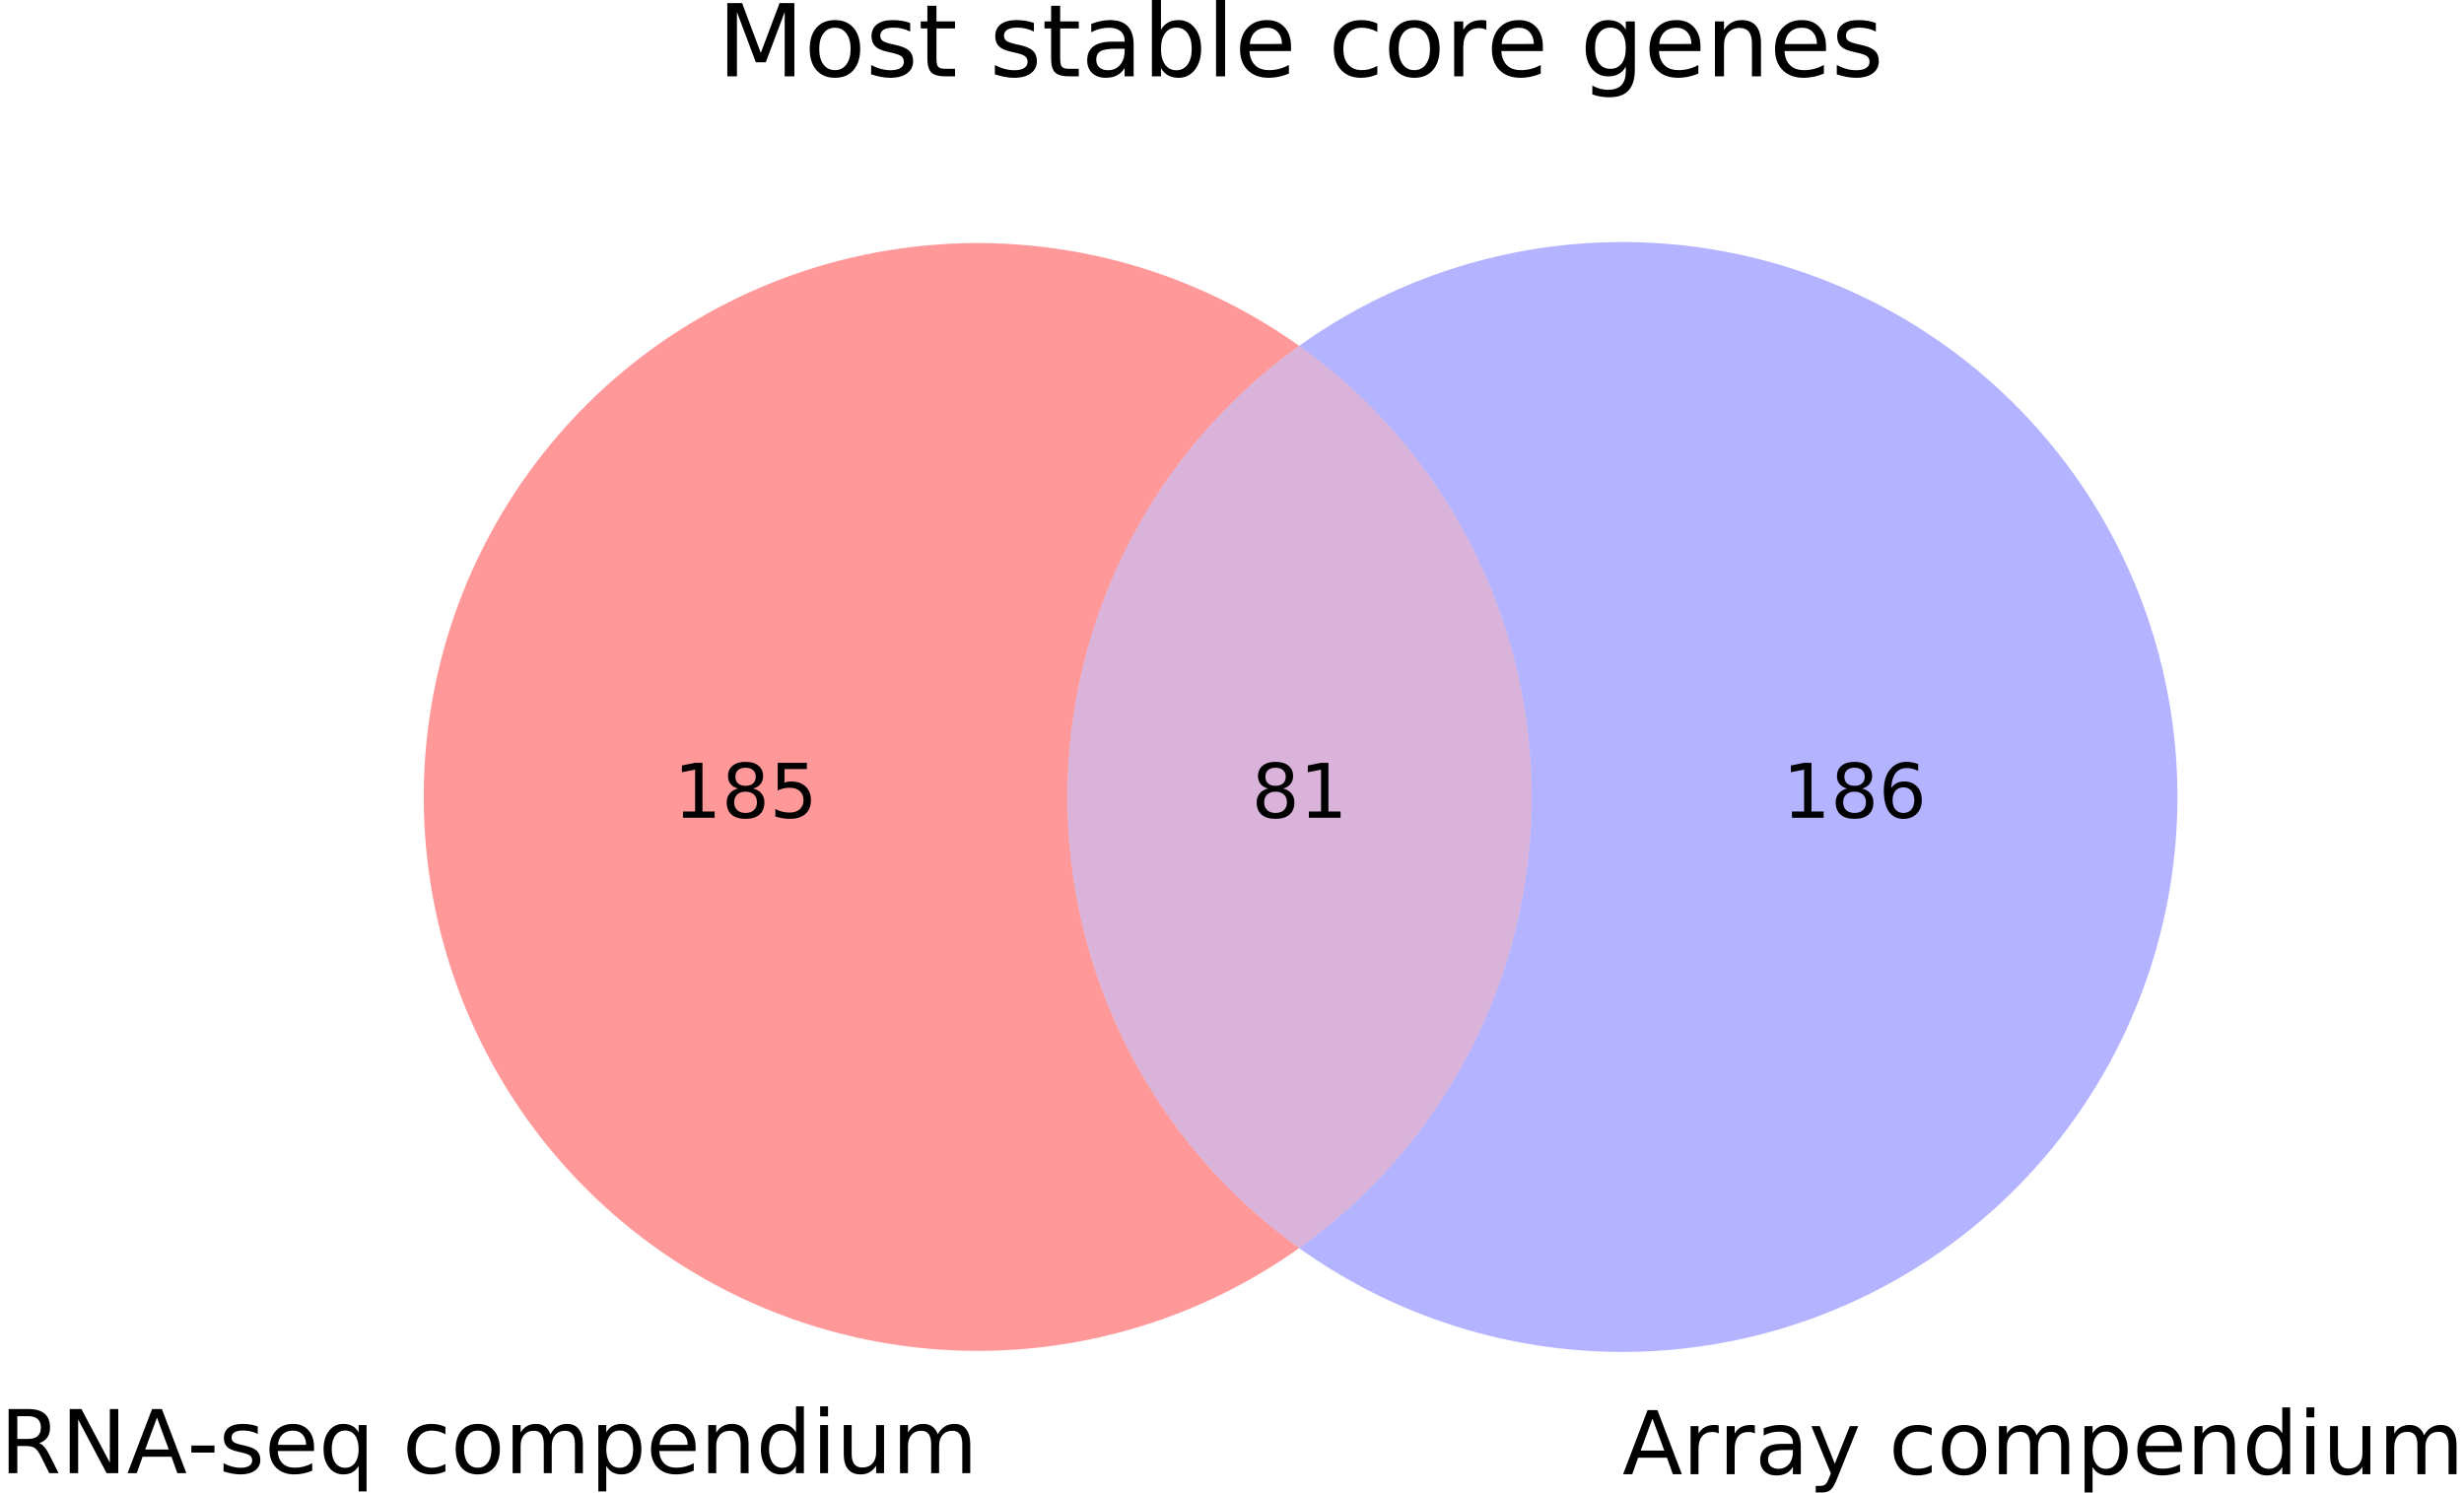
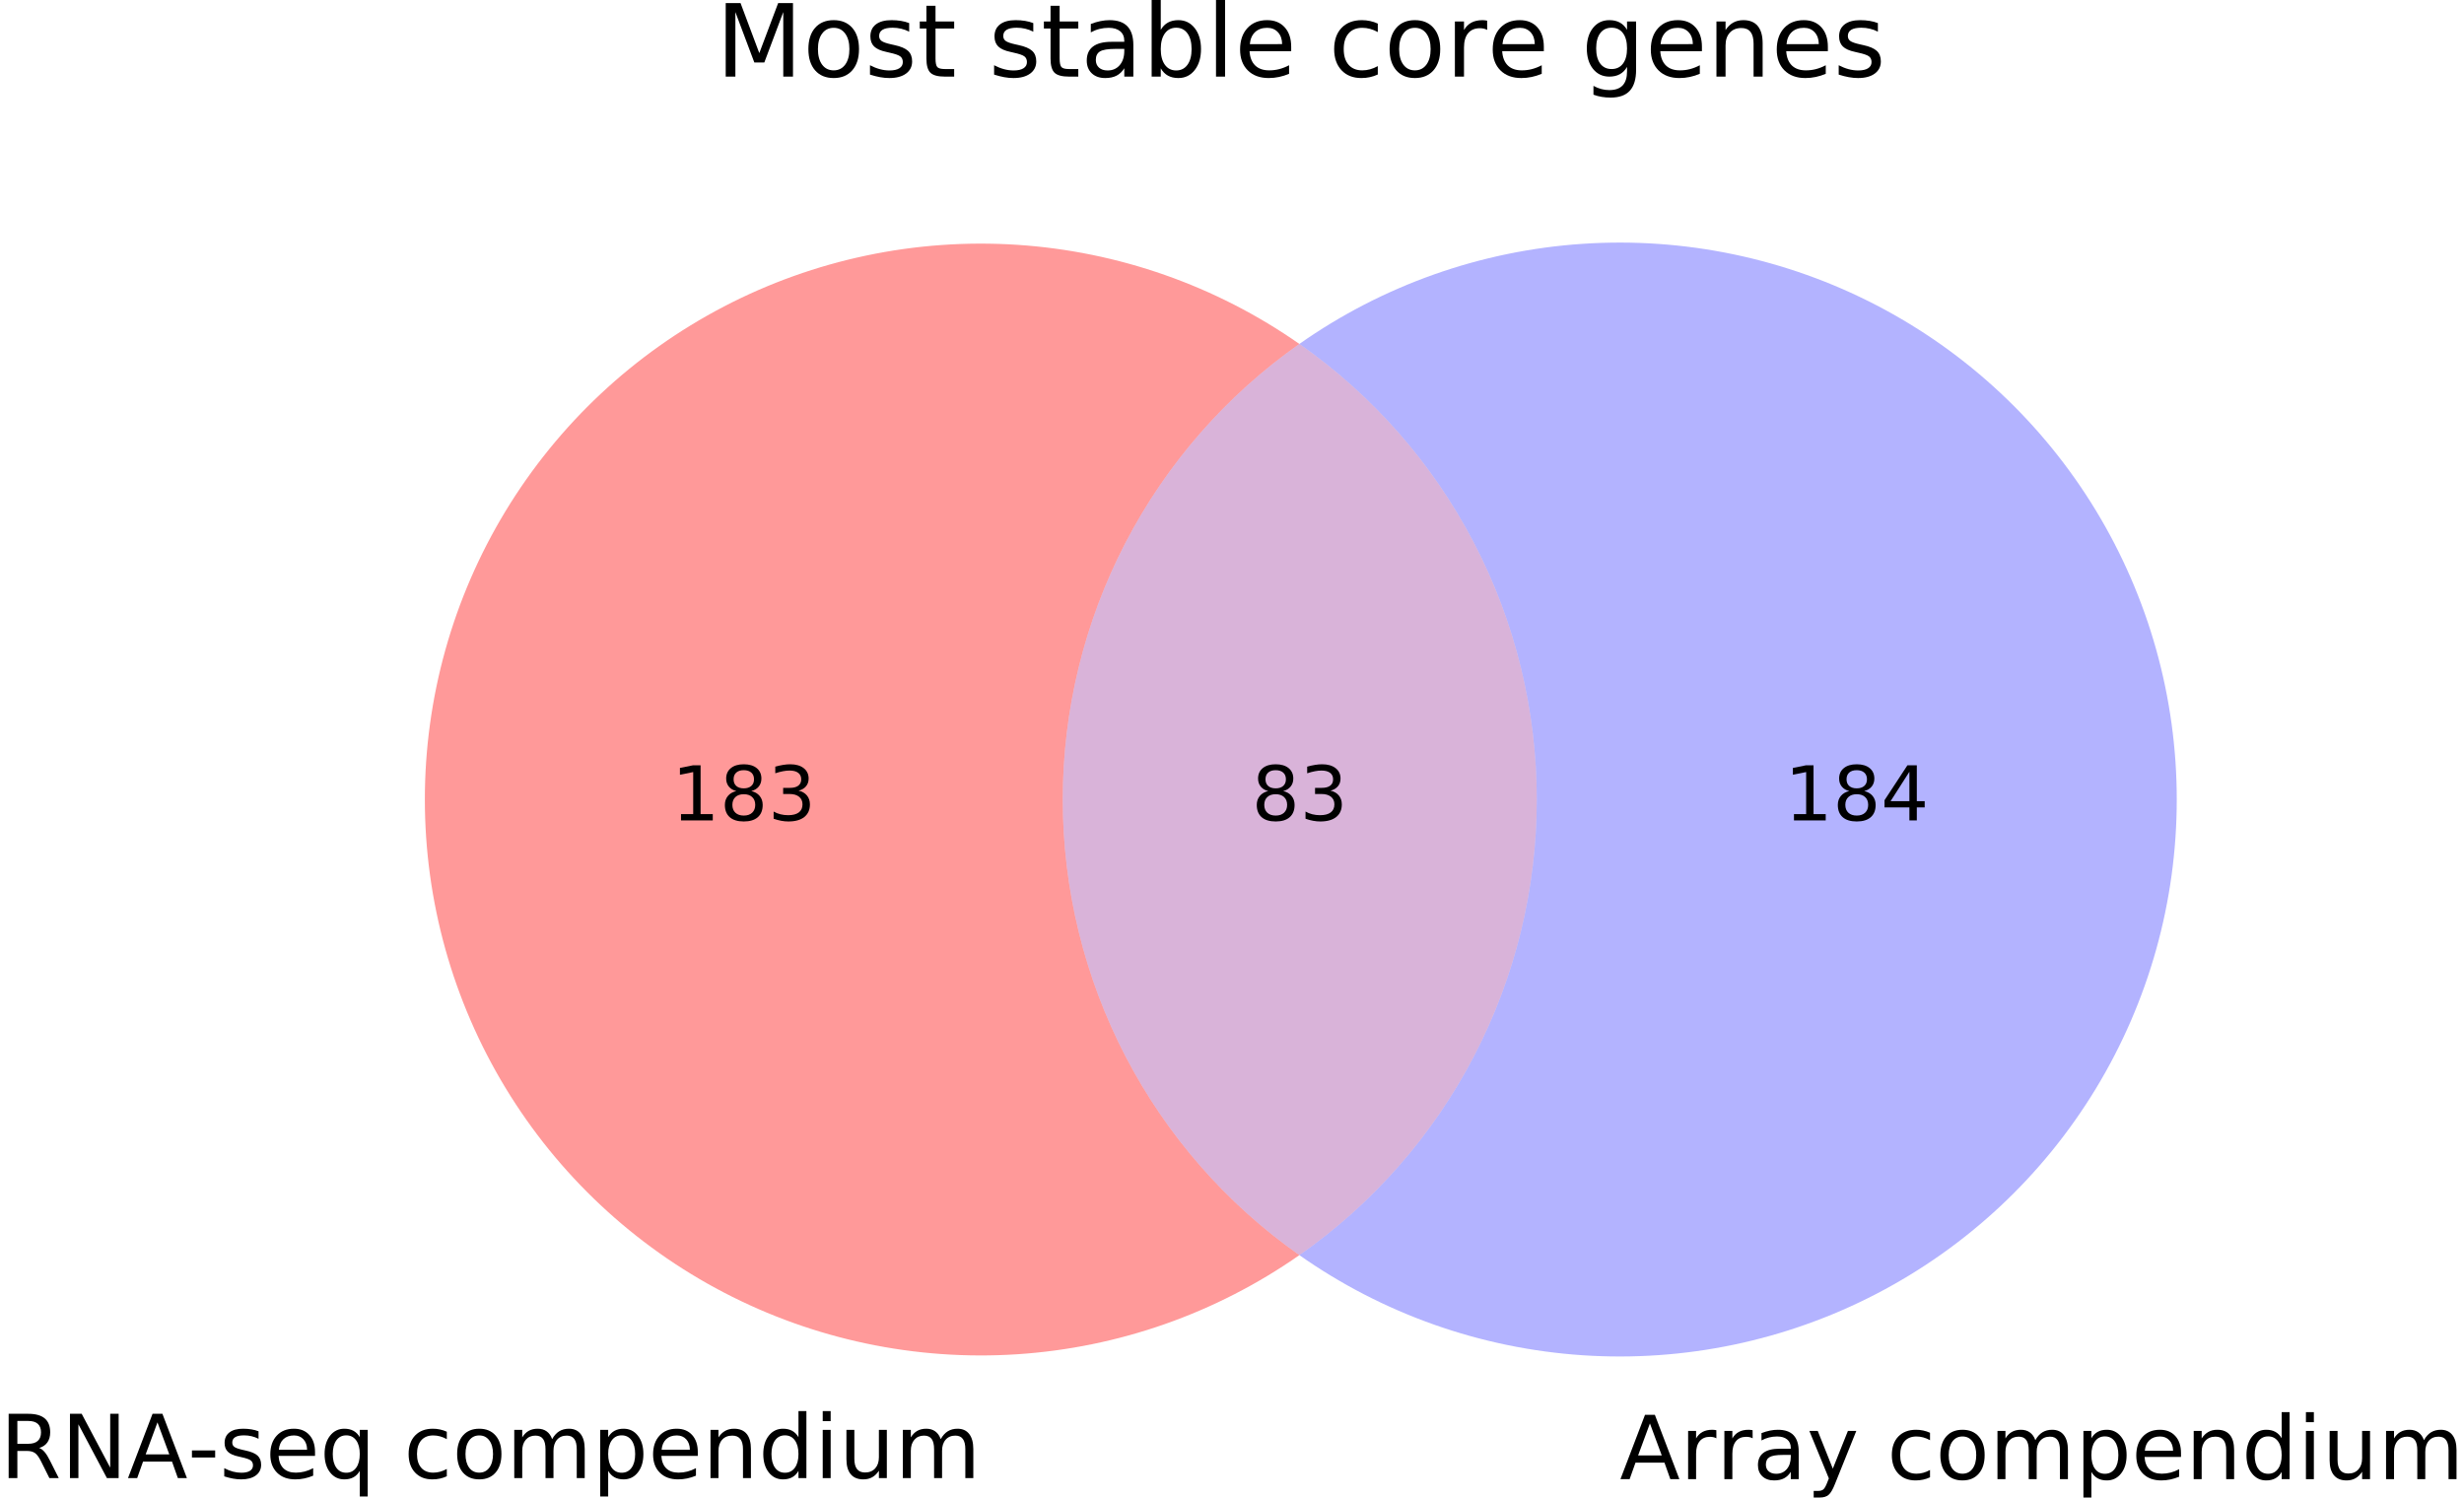
- <svg xmlns="http://www.w3.org/2000/svg" xmlns:xlink="http://www.w3.org/1999/xlink" height="237.599pt" version="1.1" viewBox="0 0 392.214 237.599" width="392.214pt">
+ <svg xmlns="http://www.w3.org/2000/svg" xmlns:xlink="http://www.w3.org/1999/xlink" height="237.64pt" version="1.1" viewBox="0 0 390.981 237.64" width="390.981pt">
  <defs>
    <style type="text/css">
*{stroke-linecap:butt;stroke-linejoin:round;}
  </style>
  </defs>
  <g id="figure_1">
    <g id="patch_1">
-       <path d="M 0 237.599 L 392.214 237.599 L 392.214 0 L 0 0 z " style="fill:none;" />
+       <path d="M 0 237.64 L 390.981 237.64 L 390.981 0 L 0 0 z " style="fill:none;" />
    </g>
    <g id="axes_1">
      <g id="patch_2">
-         <path clip-path="url(#p79ee686e54)" d="M 206.799 198.695 C 195.386 190.517 186.084 179.736 179.668 167.247 C 173.253 154.758 169.906 140.918 169.906 126.877 C 169.906 112.837 173.253 98.997 179.668 86.508 C 186.084 74.019 195.386 63.238 206.799 55.06 C 193.612 45.665 178.089 40.081 161.939 38.923 C 145.789 37.765 129.627 41.077 115.235 48.495 C 100.842 55.912 88.767 67.153 80.339 80.978 C 71.911 94.803 67.451 110.686 67.451 126.877 C 67.451 143.069 71.911 158.952 80.339 172.777 C 88.767 186.602 100.842 197.843 115.235 205.26 C 129.627 212.678 145.789 215.99 161.939 214.832 C 178.089 213.674 193.612 208.09 206.799 198.695 " style="fill:#ff0000;opacity:0.4;" />
+         <path clip-path="url(#p2d60a16103)" d="M 206.181 199.176 C 194.583 191.02 185.116 180.193 178.582 167.61 C 172.048 155.028 168.636 141.056 168.636 126.877 C 168.636 112.699 172.048 98.727 178.582 86.145 C 185.116 73.562 194.583 62.735 206.181 54.579 C 192.96 45.336 177.454 39.893 161.356 38.846 C 145.258 37.8 129.177 41.188 114.871 48.642 C 100.564 56.096 88.573 67.333 80.206 81.126 C 71.84 94.919 67.415 110.746 67.415 126.877 C 67.415 143.009 71.84 158.836 80.206 172.629 C 88.573 186.422 100.564 197.659 114.871 205.113 C 129.177 212.567 145.258 215.955 161.356 214.909 C 177.454 213.862 192.96 208.419 206.181 199.176 " style="fill:#ff0000;opacity:0.4;" />
      </g>
      <g id="patch_3">
-         <path clip-path="url(#p79ee686e54)" d="M 206.799 55.06 C 218.245 63.215 227.577 73.989 234.015 86.481 C 240.453 98.972 243.812 112.824 243.812 126.877 C 243.812 140.931 240.453 154.783 234.015 167.274 C 227.577 179.766 218.245 190.54 206.799 198.695 C 220.002 208.154 235.561 213.791 251.759 214.985 C 267.957 216.178 284.174 212.882 298.621 205.461 C 313.068 198.039 325.192 186.775 333.656 172.913 C 342.119 159.051 346.598 143.119 346.598 126.877 C 346.598 110.636 342.119 94.704 333.656 80.842 C 325.192 66.98 313.068 55.716 298.621 48.294 C 284.174 40.873 267.957 37.577 251.759 38.77 C 235.561 39.964 220.002 45.601 206.799 55.06 " style="fill:#0000ff;opacity:0.3;" />
+         <path clip-path="url(#p2d60a16103)" d="M 206.181 54.579 C 217.812 62.711 227.31 73.531 233.867 86.116 C 240.424 98.702 243.849 112.686 243.849 126.877 C 243.849 141.069 240.424 155.053 233.867 167.639 C 227.31 180.224 217.812 191.044 206.181 199.176 C 219.418 208.484 234.961 213.98 251.107 215.062 C 267.253 216.145 283.39 212.772 297.752 205.314 C 312.113 197.857 324.154 186.596 332.556 172.766 C 340.957 158.935 345.402 143.06 345.402 126.877 C 345.402 110.695 340.957 94.82 332.556 80.989 C 324.154 67.159 312.113 55.898 297.752 48.441 C 283.39 40.983 267.253 37.61 251.107 38.693 C 234.961 39.775 219.418 45.271 206.181 54.579 " style="fill:#0000ff;opacity:0.3;" />
      </g>
      <g id="patch_4">
-         <path clip-path="url(#p79ee686e54)" d="M 206.799 198.695 C 218.245 190.54 227.577 179.766 234.015 167.274 C 240.453 154.783 243.812 140.931 243.812 126.877 C 243.812 112.824 240.453 98.972 234.015 86.481 C 227.577 73.989 218.245 63.215 206.799 55.06 C 195.386 63.238 186.084 74.019 179.668 86.508 C 173.253 98.997 169.906 112.837 169.906 126.877 C 169.906 140.918 173.253 154.758 179.668 167.247 C 186.084 179.736 195.386 190.517 206.799 198.695 " style="fill:#800080;opacity:0.3;" />
+         <path clip-path="url(#p2d60a16103)" d="M 206.181 199.176 C 217.812 191.044 227.31 180.224 233.867 167.639 C 240.424 155.053 243.849 141.069 243.849 126.877 C 243.849 112.686 240.424 98.702 233.867 86.116 C 227.31 73.531 217.812 62.711 206.181 54.579 C 194.583 62.735 185.116 73.562 178.582 86.145 C 172.048 98.727 168.636 112.699 168.636 126.877 C 168.636 141.056 172.048 155.028 178.582 167.61 C 185.116 180.193 194.583 191.02 206.181 199.176 " style="fill:#800080;opacity:0.3;" />
      </g>
      <g id="text_1">
        <defs>
          <path d="M 12.406 8.297 L 28.516 8.297 L 28.516 63.922 L 10.984 60.406 L 10.984 69.391 L 28.422 72.906 L 38.281 72.906 L 38.281 8.297 L 54.391 8.297 L 54.391 0 L 12.406 0 z " id="DejaVuSans-49" />
          <path d="M 31.781 34.625 Q 24.75 34.625 20.719 30.859 Q 16.703 27.094 16.703 20.516 Q 16.703 13.922 20.719 10.156 Q 24.75 6.391 31.781 6.391 Q 38.812 6.391 42.859 10.172 Q 46.922 13.969 46.922 20.516 Q 46.922 27.094 42.891 30.859 Q 38.875 34.625 31.781 34.625 z M 21.922 38.812 Q 15.578 40.375 12.031 44.719 Q 8.5 49.078 8.5 55.328 Q 8.5 64.062 14.719 69.141 Q 20.953 74.219 31.781 74.219 Q 42.672 74.219 48.875 69.141 Q 55.078 64.062 55.078 55.328 Q 55.078 49.078 51.531 44.719 Q 48 40.375 41.703 38.812 Q 48.828 37.156 52.797 32.312 Q 56.781 27.484 56.781 20.516 Q 56.781 9.906 50.312 4.234 Q 43.844 -1.422 31.781 -1.422 Q 19.734 -1.422 13.25 4.234 Q 6.781 9.906 6.781 20.516 Q 6.781 27.484 10.781 32.312 Q 14.797 37.156 21.922 38.812 z M 18.312 54.391 Q 18.312 48.734 21.844 45.562 Q 25.391 42.391 31.781 42.391 Q 38.141 42.391 41.719 45.562 Q 45.312 48.734 45.312 54.391 Q 45.312 60.062 41.719 63.234 Q 38.141 66.406 31.781 66.406 Q 25.391 66.406 21.844 63.234 Q 18.312 60.062 18.312 54.391 z " id="DejaVuSans-56" />
-           <path d="M 10.797 72.906 L 49.516 72.906 L 49.516 64.594 L 19.828 64.594 L 19.828 46.734 Q 21.969 47.469 24.109 47.828 Q 26.266 48.188 28.422 48.188 Q 40.625 48.188 47.75 41.5 Q 54.891 34.812 54.891 23.391 Q 54.891 11.625 47.562 5.094 Q 40.234 -1.422 26.906 -1.422 Q 22.312 -1.422 17.547 -0.641 Q 12.797 0.141 7.719 1.703 L 7.719 11.625 Q 12.109 9.234 16.797 8.062 Q 21.484 6.891 26.703 6.891 Q 35.156 6.891 40.078 11.328 Q 45.016 15.766 45.016 23.391 Q 45.016 31 40.078 35.438 Q 35.156 39.891 26.703 39.891 Q 22.75 39.891 18.812 39.016 Q 14.891 38.141 10.797 36.281 z " id="DejaVuSans-53" />
+           <path d="M 40.578 39.312 Q 47.656 37.797 51.625 33 Q 55.609 28.219 55.609 21.188 Q 55.609 10.406 48.188 4.484 Q 40.766 -1.422 27.094 -1.422 Q 22.516 -1.422 17.656 -0.516 Q 12.797 0.391 7.625 2.203 L 7.625 11.719 Q 11.719 9.328 16.594 8.109 Q 21.484 6.891 26.812 6.891 Q 36.078 6.891 40.938 10.547 Q 45.797 14.203 45.797 21.188 Q 45.797 27.641 41.281 31.266 Q 36.766 34.906 28.719 34.906 L 20.219 34.906 L 20.219 43.016 L 29.109 43.016 Q 36.375 43.016 40.234 45.922 Q 44.094 48.828 44.094 54.297 Q 44.094 59.906 40.109 62.906 Q 36.141 65.922 28.719 65.922 Q 24.656 65.922 20.016 65.031 Q 15.375 64.156 9.812 62.312 L 9.812 71.094 Q 15.438 72.656 20.344 73.438 Q 25.25 74.219 29.594 74.219 Q 40.828 74.219 47.359 69.109 Q 53.906 64.016 53.906 55.328 Q 53.906 49.266 50.438 45.094 Q 46.969 40.922 40.578 39.312 z " id="DejaVuSans-51" />
        </defs>
-         <g transform="translate(107.226 130.1887)scale(0.12 -0.12)">
+         <g transform="translate(106.573 130.1887)scale(0.12 -0.12)">
          <use xlink:href="#DejaVuSans-49" />
          <use x="63.623" xlink:href="#DejaVuSans-56" />
-           <use x="127.246" xlink:href="#DejaVuSans-53" />
+           <use x="127.246" xlink:href="#DejaVuSans-51" />
        </g>
      </g>
      <g id="text_2">
        <defs>
-           <path d="M 33.016 40.375 Q 26.375 40.375 22.484 35.828 Q 18.609 31.297 18.609 23.391 Q 18.609 15.531 22.484 10.953 Q 26.375 6.391 33.016 6.391 Q 39.656 6.391 43.531 10.953 Q 47.406 15.531 47.406 23.391 Q 47.406 31.297 43.531 35.828 Q 39.656 40.375 33.016 40.375 z M 52.594 71.297 L 52.594 62.312 Q 48.875 64.062 45.094 64.984 Q 41.312 65.922 37.594 65.922 Q 27.828 65.922 22.672 59.328 Q 17.531 52.734 16.797 39.406 Q 19.672 43.656 24.016 45.922 Q 28.375 48.188 33.594 48.188 Q 44.578 48.188 50.953 41.516 Q 57.328 34.859 57.328 23.391 Q 57.328 12.156 50.688 5.359 Q 44.047 -1.422 33.016 -1.422 Q 20.359 -1.422 13.672 8.266 Q 6.984 17.969 6.984 36.375 Q 6.984 53.656 15.188 63.938 Q 23.391 74.219 37.203 74.219 Q 40.922 74.219 44.703 73.484 Q 48.484 72.75 52.594 71.297 z " id="DejaVuSans-54" />
+           <path d="M 37.797 64.312 L 12.891 25.391 L 37.797 25.391 z M 35.203 72.906 L 47.609 72.906 L 47.609 25.391 L 58.016 25.391 L 58.016 17.188 L 47.609 17.188 L 47.609 0 L 37.797 0 L 37.797 17.188 L 4.891 17.188 L 4.891 26.703 z " id="DejaVuSans-52" />
        </defs>
-         <g transform="translate(283.7525 130.1887)scale(0.12 -0.12)">
+         <g transform="translate(283.1728 130.1887)scale(0.12 -0.12)">
          <use xlink:href="#DejaVuSans-49" />
          <use x="63.623" xlink:href="#DejaVuSans-56" />
-           <use x="127.246" xlink:href="#DejaVuSans-54" />
+           <use x="127.246" xlink:href="#DejaVuSans-52" />
        </g>
      </g>
      <g id="text_3">
-         <g transform="translate(199.2239 130.1887)scale(0.12 -0.12)">
+         <g transform="translate(198.6076 130.1887)scale(0.12 -0.12)">
          <use xlink:href="#DejaVuSans-56" />
-           <use x="63.623" xlink:href="#DejaVuSans-49" />
+           <use x="63.623" xlink:href="#DejaVuSans-51" />
        </g>
      </g>
      <g id="text_4">
        <defs>
          <path d="M 44.391 34.188 Q 47.562 33.109 50.562 29.594 Q 53.562 26.078 56.594 19.922 L 66.609 0 L 56 0 L 46.688 18.703 Q 43.062 26.031 39.672 28.422 Q 36.281 30.812 30.422 30.812 L 19.672 30.812 L 19.672 0 L 9.812 0 L 9.812 72.906 L 32.078 72.906 Q 44.578 72.906 50.734 67.672 Q 56.891 62.453 56.891 51.906 Q 56.891 45.016 53.688 40.469 Q 50.484 35.938 44.391 34.188 z M 19.672 64.797 L 19.672 38.922 L 32.078 38.922 Q 39.203 38.922 42.844 42.219 Q 46.484 45.516 46.484 51.906 Q 46.484 58.297 42.844 61.547 Q 39.203 64.797 32.078 64.797 z " id="DejaVuSans-82" />
          <path d="M 9.812 72.906 L 23.094 72.906 L 55.422 11.922 L 55.422 72.906 L 64.984 72.906 L 64.984 0 L 51.703 0 L 19.391 60.984 L 19.391 0 L 9.812 0 z " id="DejaVuSans-78" />
          <path d="M 34.188 63.188 L 20.797 26.906 L 47.609 26.906 z M 28.609 72.906 L 39.797 72.906 L 67.578 0 L 57.328 0 L 50.688 18.703 L 17.828 18.703 L 11.188 0 L 0.781 0 z " id="DejaVuSans-65" />
          <path d="M 4.891 31.391 L 31.203 31.391 L 31.203 23.391 L 4.891 23.391 z " id="DejaVuSans-45" />
          <path d="M 44.281 53.078 L 44.281 44.578 Q 40.484 46.531 36.375 47.5 Q 32.281 48.484 27.875 48.484 Q 21.188 48.484 17.844 46.438 Q 14.5 44.391 14.5 40.281 Q 14.5 37.156 16.891 35.375 Q 19.281 33.594 26.516 31.984 L 29.594 31.297 Q 39.156 29.25 43.188 25.516 Q 47.219 21.781 47.219 15.094 Q 47.219 7.469 41.188 3.016 Q 35.156 -1.422 24.609 -1.422 Q 20.219 -1.422 15.453 -0.562 Q 10.688 0.297 5.422 2 L 5.422 11.281 Q 10.406 8.688 15.234 7.391 Q 20.062 6.109 24.812 6.109 Q 31.156 6.109 34.562 8.281 Q 37.984 10.453 37.984 14.406 Q 37.984 18.062 35.516 20.016 Q 33.062 21.969 24.703 23.781 L 21.578 24.516 Q 13.234 26.266 9.516 29.906 Q 5.812 33.547 5.812 39.891 Q 5.812 47.609 11.281 51.797 Q 16.75 56 26.812 56 Q 31.781 56 36.172 55.266 Q 40.578 54.547 44.281 53.078 z " id="DejaVuSans-115" />
          <path d="M 56.203 29.594 L 56.203 25.203 L 14.891 25.203 Q 15.484 15.922 20.484 11.062 Q 25.484 6.203 34.422 6.203 Q 39.594 6.203 44.453 7.469 Q 49.312 8.734 54.109 11.281 L 54.109 2.781 Q 49.266 0.734 44.188 -0.344 Q 39.109 -1.422 33.891 -1.422 Q 20.797 -1.422 13.156 6.188 Q 5.516 13.812 5.516 26.812 Q 5.516 40.234 12.766 48.109 Q 20.016 56 32.328 56 Q 43.359 56 49.781 48.891 Q 56.203 41.797 56.203 29.594 z M 47.219 32.234 Q 47.125 39.594 43.094 43.984 Q 39.062 48.391 32.422 48.391 Q 24.906 48.391 20.391 44.141 Q 15.875 39.891 15.188 32.172 z " id="DejaVuSans-101" />
          <path d="M 14.797 27.297 Q 14.797 17.391 18.875 11.75 Q 22.953 6.109 30.078 6.109 Q 37.203 6.109 41.297 11.75 Q 45.406 17.391 45.406 27.297 Q 45.406 37.203 41.297 42.844 Q 37.203 48.484 30.078 48.484 Q 22.953 48.484 18.875 42.844 Q 14.797 37.203 14.797 27.297 z M 45.406 8.203 Q 42.578 3.328 38.25 0.953 Q 33.938 -1.422 27.875 -1.422 Q 17.969 -1.422 11.734 6.484 Q 5.516 14.406 5.516 27.297 Q 5.516 40.188 11.734 48.094 Q 17.969 56 27.875 56 Q 33.938 56 38.25 53.625 Q 42.578 51.266 45.406 46.391 L 45.406 54.688 L 54.391 54.688 L 54.391 -20.797 L 45.406 -20.797 z " id="DejaVuSans-113" />
          <path id="DejaVuSans-32" />
          <path d="M 48.781 52.594 L 48.781 44.188 Q 44.969 46.297 41.141 47.344 Q 37.312 48.391 33.406 48.391 Q 24.656 48.391 19.812 42.844 Q 14.984 37.312 14.984 27.297 Q 14.984 17.281 19.812 11.734 Q 24.656 6.203 33.406 6.203 Q 37.312 6.203 41.141 7.25 Q 44.969 8.297 48.781 10.406 L 48.781 2.094 Q 45.016 0.344 40.984 -0.531 Q 36.969 -1.422 32.422 -1.422 Q 20.062 -1.422 12.781 6.344 Q 5.516 14.109 5.516 27.297 Q 5.516 40.672 12.859 48.328 Q 20.219 56 33.016 56 Q 37.156 56 41.109 55.141 Q 45.062 54.297 48.781 52.594 z " id="DejaVuSans-99" />
          <path d="M 30.609 48.391 Q 23.391 48.391 19.188 42.75 Q 14.984 37.109 14.984 27.297 Q 14.984 17.484 19.156 11.844 Q 23.344 6.203 30.609 6.203 Q 37.797 6.203 41.984 11.859 Q 46.188 17.531 46.188 27.297 Q 46.188 37.016 41.984 42.703 Q 37.797 48.391 30.609 48.391 z M 30.609 56 Q 42.328 56 49.016 48.375 Q 55.719 40.766 55.719 27.297 Q 55.719 13.875 49.016 6.219 Q 42.328 -1.422 30.609 -1.422 Q 18.844 -1.422 12.172 6.219 Q 5.516 13.875 5.516 27.297 Q 5.516 40.766 12.172 48.375 Q 18.844 56 30.609 56 z " id="DejaVuSans-111" />
          <path d="M 52 44.188 Q 55.375 50.25 60.062 53.125 Q 64.75 56 71.094 56 Q 79.641 56 84.281 50.016 Q 88.922 44.047 88.922 33.016 L 88.922 0 L 79.891 0 L 79.891 32.719 Q 79.891 40.578 77.094 44.375 Q 74.312 48.188 68.609 48.188 Q 61.625 48.188 57.562 43.547 Q 53.516 38.922 53.516 30.906 L 53.516 0 L 44.484 0 L 44.484 32.719 Q 44.484 40.625 41.703 44.406 Q 38.922 48.188 33.109 48.188 Q 26.219 48.188 22.156 43.531 Q 18.109 38.875 18.109 30.906 L 18.109 0 L 9.078 0 L 9.078 54.688 L 18.109 54.688 L 18.109 46.188 Q 21.188 51.219 25.484 53.609 Q 29.781 56 35.688 56 Q 41.656 56 45.828 52.969 Q 50 49.953 52 44.188 z " id="DejaVuSans-109" />
          <path d="M 18.109 8.203 L 18.109 -20.797 L 9.078 -20.797 L 9.078 54.688 L 18.109 54.688 L 18.109 46.391 Q 20.953 51.266 25.266 53.625 Q 29.594 56 35.594 56 Q 45.562 56 51.781 48.094 Q 58.016 40.188 58.016 27.297 Q 58.016 14.406 51.781 6.484 Q 45.562 -1.422 35.594 -1.422 Q 29.594 -1.422 25.266 0.953 Q 20.953 3.328 18.109 8.203 z M 48.688 27.297 Q 48.688 37.203 44.609 42.844 Q 40.531 48.484 33.406 48.484 Q 26.266 48.484 22.188 42.844 Q 18.109 37.203 18.109 27.297 Q 18.109 17.391 22.188 11.75 Q 26.266 6.109 33.406 6.109 Q 40.531 6.109 44.609 11.75 Q 48.688 17.391 48.688 27.297 z " id="DejaVuSans-112" />
          <path d="M 54.891 33.016 L 54.891 0 L 45.906 0 L 45.906 32.719 Q 45.906 40.484 42.875 44.328 Q 39.844 48.188 33.797 48.188 Q 26.516 48.188 22.312 43.547 Q 18.109 38.922 18.109 30.906 L 18.109 0 L 9.078 0 L 9.078 54.688 L 18.109 54.688 L 18.109 46.188 Q 21.344 51.125 25.703 53.562 Q 30.078 56 35.797 56 Q 45.219 56 50.047 50.172 Q 54.891 44.344 54.891 33.016 z " id="DejaVuSans-110" />
          <path d="M 45.406 46.391 L 45.406 75.984 L 54.391 75.984 L 54.391 0 L 45.406 0 L 45.406 8.203 Q 42.578 3.328 38.25 0.953 Q 33.938 -1.422 27.875 -1.422 Q 17.969 -1.422 11.734 6.484 Q 5.516 14.406 5.516 27.297 Q 5.516 40.188 11.734 48.094 Q 17.969 56 27.875 56 Q 33.938 56 38.25 53.625 Q 42.578 51.266 45.406 46.391 z M 14.797 27.297 Q 14.797 17.391 18.875 11.75 Q 22.953 6.109 30.078 6.109 Q 37.203 6.109 41.297 11.75 Q 45.406 17.391 45.406 27.297 Q 45.406 37.203 41.297 42.844 Q 37.203 48.484 30.078 48.484 Q 22.953 48.484 18.875 42.844 Q 14.797 37.203 14.797 27.297 z " id="DejaVuSans-100" />
          <path d="M 9.422 54.688 L 18.406 54.688 L 18.406 0 L 9.422 0 z M 9.422 75.984 L 18.406 75.984 L 18.406 64.594 L 9.422 64.594 z " id="DejaVuSans-105" />
          <path d="M 8.5 21.578 L 8.5 54.688 L 17.484 54.688 L 17.484 21.922 Q 17.484 14.156 20.5 10.266 Q 23.531 6.391 29.594 6.391 Q 36.859 6.391 41.078 11.031 Q 45.312 15.672 45.312 23.688 L 45.312 54.688 L 54.297 54.688 L 54.297 0 L 45.312 0 L 45.312 8.406 Q 42.047 3.422 37.719 1 Q 33.406 -1.422 27.688 -1.422 Q 18.266 -1.422 13.375 4.438 Q 8.5 10.297 8.5 21.578 z M 31.109 56 z " id="DejaVuSans-117" />
        </defs>
-         <g transform="translate(0 234.5221)scale(0.14 -0.14)">
+         <g transform="translate(0 234.5624)scale(0.14 -0.14)">
          <use xlink:href="#DejaVuSans-82" />
          <use x="69.482" xlink:href="#DejaVuSans-78" />
          <use x="144.287" xlink:href="#DejaVuSans-65" />
          <use x="212.664" xlink:href="#DejaVuSans-45" />
          <use x="248.748" xlink:href="#DejaVuSans-115" />
          <use x="300.848" xlink:href="#DejaVuSans-101" />
          <use x="362.371" xlink:href="#DejaVuSans-113" />
          <use x="425.848" xlink:href="#DejaVuSans-32" />
          <use x="457.635" xlink:href="#DejaVuSans-99" />
          <use x="512.615" xlink:href="#DejaVuSans-111" />
          <use x="573.797" xlink:href="#DejaVuSans-109" />
          <use x="671.209" xlink:href="#DejaVuSans-112" />
          <use x="734.686" xlink:href="#DejaVuSans-101" />
          <use x="796.209" xlink:href="#DejaVuSans-110" />
          <use x="859.588" xlink:href="#DejaVuSans-100" />
          <use x="923.064" xlink:href="#DejaVuSans-105" />
          <use x="950.848" xlink:href="#DejaVuSans-117" />
          <use x="1014.227" xlink:href="#DejaVuSans-109" />
        </g>
      </g>
      <g id="text_5">
        <defs>
          <path d="M 41.109 46.297 Q 39.594 47.172 37.812 47.578 Q 36.031 48 33.891 48 Q 26.266 48 22.188 43.047 Q 18.109 38.094 18.109 28.812 L 18.109 0 L 9.078 0 L 9.078 54.688 L 18.109 54.688 L 18.109 46.188 Q 20.953 51.172 25.484 53.578 Q 30.031 56 36.531 56 Q 37.453 56 38.578 55.875 Q 39.703 55.766 41.062 55.516 z " id="DejaVuSans-114" />
          <path d="M 34.281 27.484 Q 23.391 27.484 19.188 25 Q 14.984 22.516 14.984 16.5 Q 14.984 11.719 18.141 8.906 Q 21.297 6.109 26.703 6.109 Q 34.188 6.109 38.703 11.406 Q 43.219 16.703 43.219 25.484 L 43.219 27.484 z M 52.203 31.203 L 52.203 0 L 43.219 0 L 43.219 8.297 Q 40.141 3.328 35.547 0.953 Q 30.953 -1.422 24.312 -1.422 Q 15.922 -1.422 10.953 3.297 Q 6 8.016 6 15.922 Q 6 25.141 12.172 29.828 Q 18.359 34.516 30.609 34.516 L 43.219 34.516 L 43.219 35.406 Q 43.219 41.609 39.141 45 Q 35.062 48.391 27.688 48.391 Q 23 48.391 18.547 47.266 Q 14.109 46.141 10.016 43.891 L 10.016 52.203 Q 14.938 54.109 19.578 55.047 Q 24.219 56 28.609 56 Q 40.484 56 46.344 49.844 Q 52.203 43.703 52.203 31.203 z " id="DejaVuSans-97" />
          <path d="M 32.172 -5.078 Q 28.375 -14.844 24.75 -17.812 Q 21.141 -20.797 15.094 -20.797 L 7.906 -20.797 L 7.906 -13.281 L 13.188 -13.281 Q 16.891 -13.281 18.938 -11.516 Q 21 -9.766 23.484 -3.219 L 25.094 0.875 L 2.984 54.688 L 12.5 54.688 L 29.594 11.922 L 46.688 54.688 L 56.203 54.688 z " id="DejaVuSans-121" />
        </defs>
-         <g transform="translate(258.2516 234.6877)scale(0.14 -0.14)">
+         <g transform="translate(257.0189 234.728)scale(0.14 -0.14)">
          <use xlink:href="#DejaVuSans-65" />
          <use x="68.408" xlink:href="#DejaVuSans-114" />
          <use x="109.506" xlink:href="#DejaVuSans-114" />
          <use x="150.619" xlink:href="#DejaVuSans-97" />
          <use x="211.898" xlink:href="#DejaVuSans-121" />
          <use x="271.078" xlink:href="#DejaVuSans-32" />
          <use x="302.865" xlink:href="#DejaVuSans-99" />
          <use x="357.846" xlink:href="#DejaVuSans-111" />
          <use x="419.027" xlink:href="#DejaVuSans-109" />
          <use x="516.439" xlink:href="#DejaVuSans-112" />
          <use x="579.916" xlink:href="#DejaVuSans-101" />
          <use x="641.439" xlink:href="#DejaVuSans-110" />
          <use x="704.818" xlink:href="#DejaVuSans-100" />
          <use x="768.295" xlink:href="#DejaVuSans-105" />
          <use x="796.078" xlink:href="#DejaVuSans-117" />
          <use x="859.457" xlink:href="#DejaVuSans-109" />
        </g>
      </g>
      <g id="text_6">
        <defs>
          <path d="M 9.812 72.906 L 24.516 72.906 L 43.109 23.297 L 61.812 72.906 L 76.516 72.906 L 76.516 0 L 66.891 0 L 66.891 64.016 L 48.094 14.016 L 38.188 14.016 L 19.391 64.016 L 19.391 0 L 9.812 0 z " id="DejaVuSans-77" />
          <path d="M 18.312 70.219 L 18.312 54.688 L 36.812 54.688 L 36.812 47.703 L 18.312 47.703 L 18.312 18.016 Q 18.312 11.328 20.141 9.422 Q 21.969 7.516 27.594 7.516 L 36.812 7.516 L 36.812 0 L 27.594 0 Q 17.188 0 13.234 3.875 Q 9.281 7.766 9.281 18.016 L 9.281 47.703 L 2.688 47.703 L 2.688 54.688 L 9.281 54.688 L 9.281 70.219 z " id="DejaVuSans-116" />
          <path d="M 48.688 27.297 Q 48.688 37.203 44.609 42.844 Q 40.531 48.484 33.406 48.484 Q 26.266 48.484 22.188 42.844 Q 18.109 37.203 18.109 27.297 Q 18.109 17.391 22.188 11.75 Q 26.266 6.109 33.406 6.109 Q 40.531 6.109 44.609 11.75 Q 48.688 17.391 48.688 27.297 z M 18.109 46.391 Q 20.953 51.266 25.266 53.625 Q 29.594 56 35.594 56 Q 45.562 56 51.781 48.094 Q 58.016 40.188 58.016 27.297 Q 58.016 14.406 51.781 6.484 Q 45.562 -1.422 35.594 -1.422 Q 29.594 -1.422 25.266 0.953 Q 20.953 3.328 18.109 8.203 L 18.109 0 L 9.078 0 L 9.078 75.984 L 18.109 75.984 z " id="DejaVuSans-98" />
          <path d="M 9.422 75.984 L 18.406 75.984 L 18.406 0 L 9.422 0 z " id="DejaVuSans-108" />
          <path d="M 45.406 27.984 Q 45.406 37.75 41.375 43.109 Q 37.359 48.484 30.078 48.484 Q 22.859 48.484 18.828 43.109 Q 14.797 37.75 14.797 27.984 Q 14.797 18.266 18.828 12.891 Q 22.859 7.516 30.078 7.516 Q 37.359 7.516 41.375 12.891 Q 45.406 18.266 45.406 27.984 z M 54.391 6.781 Q 54.391 -7.172 48.188 -13.984 Q 42 -20.797 29.203 -20.797 Q 24.469 -20.797 20.266 -20.094 Q 16.062 -19.391 12.109 -17.922 L 12.109 -9.188 Q 16.062 -11.328 19.922 -12.344 Q 23.781 -13.375 27.781 -13.375 Q 36.625 -13.375 41.016 -8.766 Q 45.406 -4.156 45.406 5.172 L 45.406 9.625 Q 42.625 4.781 38.281 2.391 Q 33.938 0 27.875 0 Q 17.828 0 11.672 7.656 Q 5.516 15.328 5.516 27.984 Q 5.516 40.672 11.672 48.328 Q 17.828 56 27.875 56 Q 33.938 56 38.281 53.609 Q 42.625 51.219 45.406 46.391 L 45.406 54.688 L 54.391 54.688 z " id="DejaVuSans-103" />
        </defs>
-         <g transform="translate(114.202 12.1575)scale(0.16 -0.16)">
+         <g transform="translate(113.5857 12.1575)scale(0.16 -0.16)">
          <use xlink:href="#DejaVuSans-77" />
          <use x="86.279" xlink:href="#DejaVuSans-111" />
          <use x="147.461" xlink:href="#DejaVuSans-115" />
          <use x="199.561" xlink:href="#DejaVuSans-116" />
          <use x="238.77" xlink:href="#DejaVuSans-32" />
          <use x="270.557" xlink:href="#DejaVuSans-115" />
          <use x="322.656" xlink:href="#DejaVuSans-116" />
          <use x="361.865" xlink:href="#DejaVuSans-97" />
          <use x="423.145" xlink:href="#DejaVuSans-98" />
          <use x="486.621" xlink:href="#DejaVuSans-108" />
          <use x="514.404" xlink:href="#DejaVuSans-101" />
          <use x="575.928" xlink:href="#DejaVuSans-32" />
          <use x="607.715" xlink:href="#DejaVuSans-99" />
          <use x="662.695" xlink:href="#DejaVuSans-111" />
          <use x="723.877" xlink:href="#DejaVuSans-114" />
          <use x="764.959" xlink:href="#DejaVuSans-101" />
          <use x="826.482" xlink:href="#DejaVuSans-32" />
          <use x="858.27" xlink:href="#DejaVuSans-103" />
          <use x="921.746" xlink:href="#DejaVuSans-101" />
          <use x="983.27" xlink:href="#DejaVuSans-110" />
          <use x="1046.648" xlink:href="#DejaVuSans-101" />
          <use x="1108.172" xlink:href="#DejaVuSans-115" />
        </g>
      </g>
    </g>
  </g>
  <defs>
-     <clipPath id="p79ee686e54">
-       <rect height="217.44" width="319.894" x="47.077" y="18.157" />
+     <clipPath id="p2d60a16103">
+       <rect height="217.44" width="318.661" x="47.078" y="18.157" />
    </clipPath>
  </defs>
</svg>
